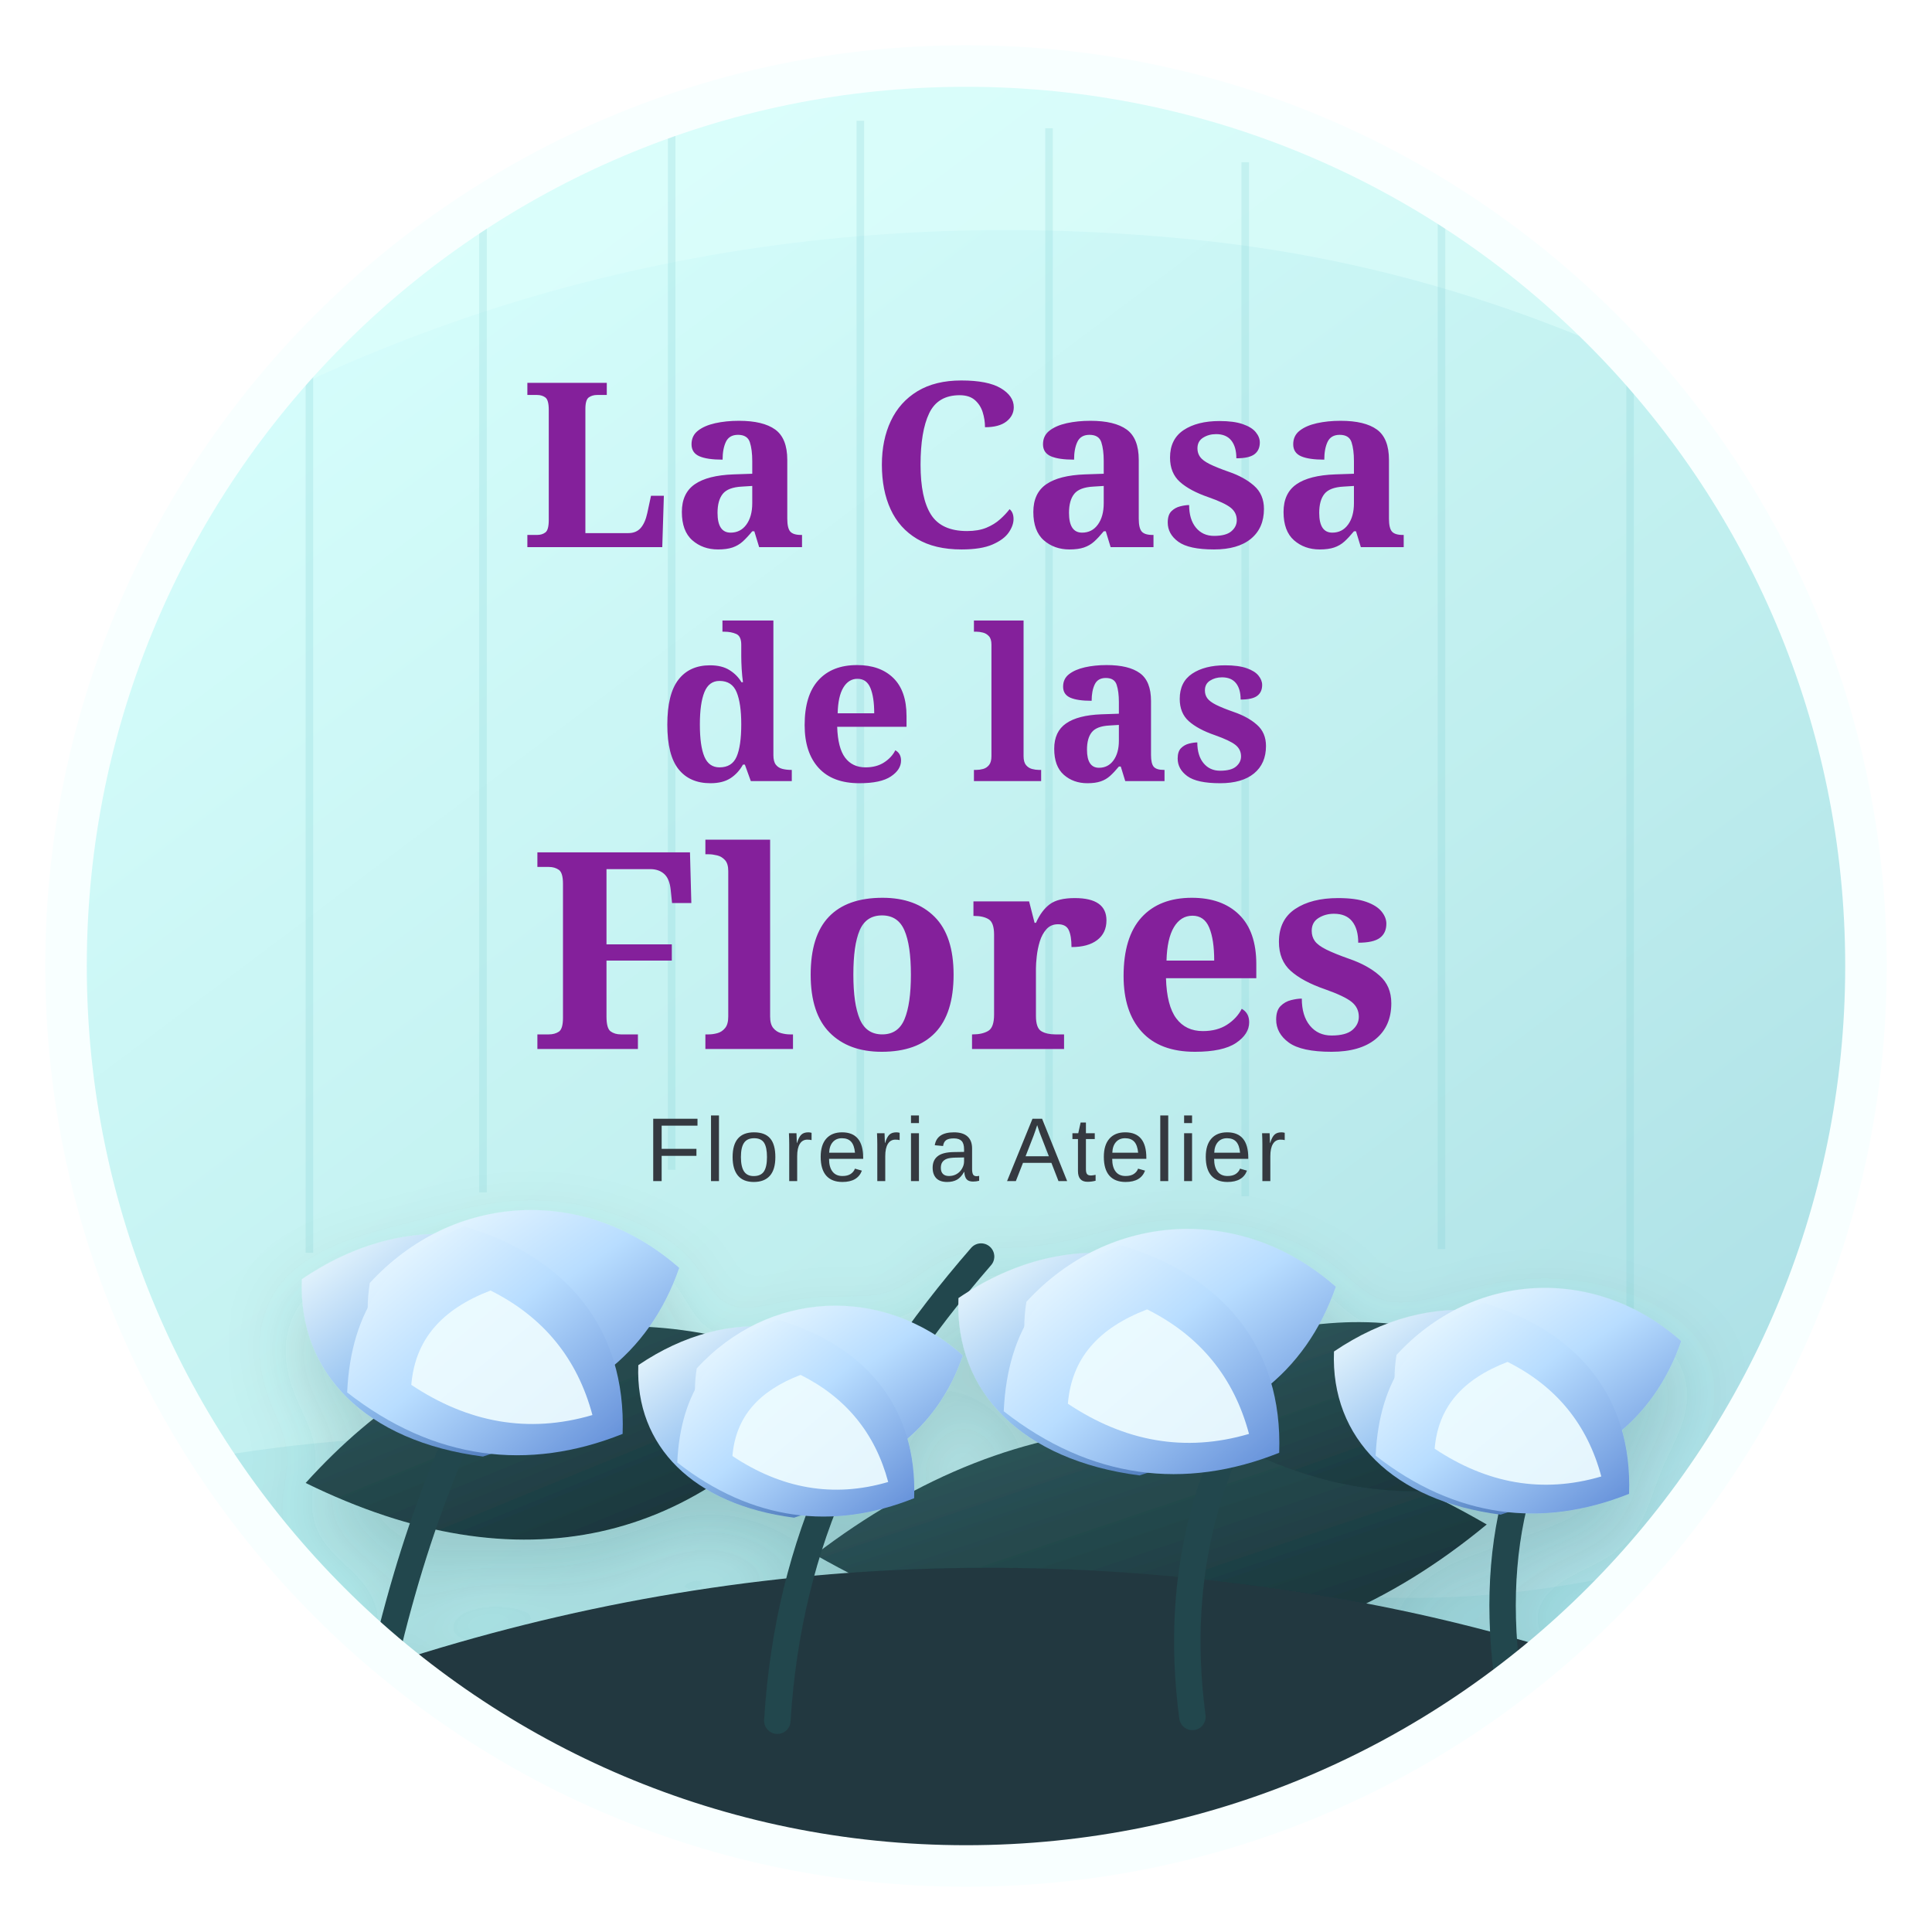
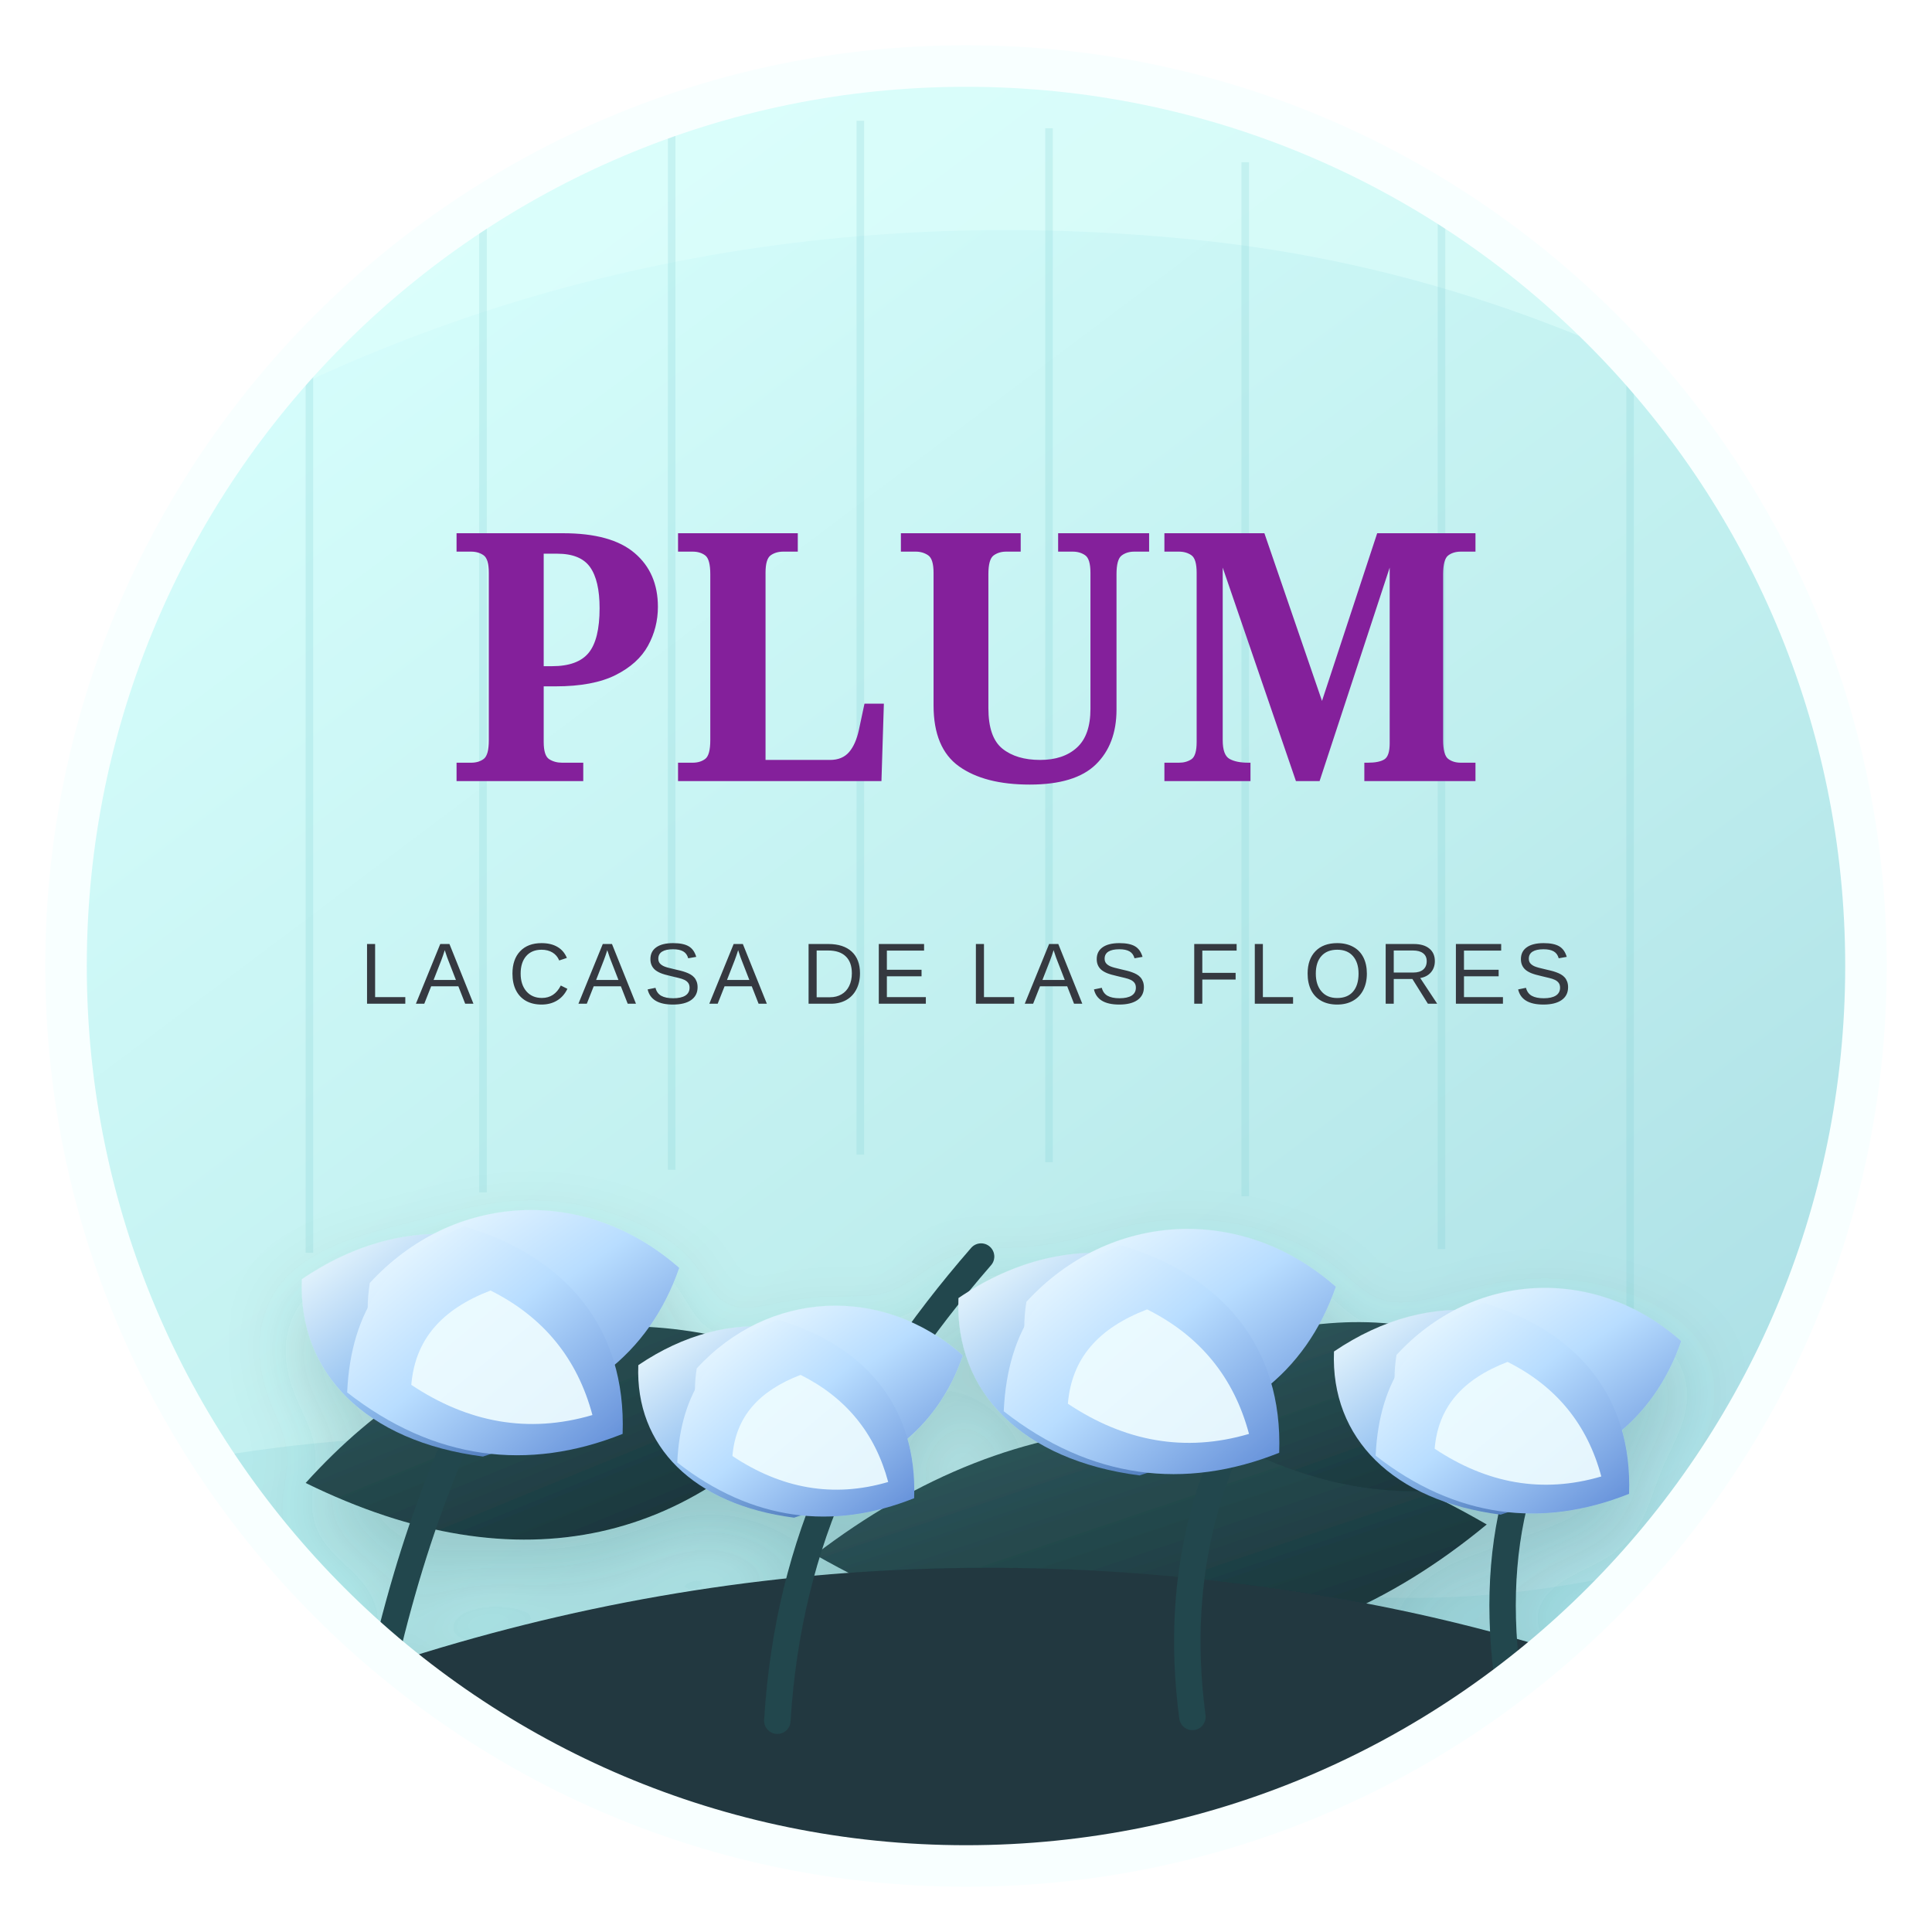
<svg xmlns="http://www.w3.org/2000/svg" viewBox="0 0 512 512" role="img" aria-labelledby="title desc">
  <defs>
    <linearGradient id="aqua" x1="88" x2="420" y1="38" y2="480" gradientUnits="userSpaceOnUse">
      <stop offset="0" stop-color="#d8fffd" />
      <stop offset=".58" stop-color="#bfeeee" />
      <stop offset="1" stop-color="#a8dce4" />
    </linearGradient>
    <linearGradient id="petal" x1="0" x2="1" y1="0" y2="1">
      <stop offset="0" stop-color="#f7ffff" />
      <stop offset=".48" stop-color="#b8ddff" />
      <stop offset="1" stop-color="#608cd7" />
    </linearGradient>
    <linearGradient id="petalDeep" x1="0" x2="1" y1="0" y2="1">
      <stop offset="0" stop-color="#f5ffff" />
      <stop offset=".45" stop-color="#94c1f1" />
      <stop offset="1" stop-color="#315ca5" />
    </linearGradient>
    <linearGradient id="leaf" x1="0" x2="1" y1="0" y2="1">
      <stop offset="0" stop-color="#315c5f" />
      <stop offset="1" stop-color="#142d34" />
    </linearGradient>
    <filter id="softShadow" x="-20%" y="-20%" width="140%" height="150%">
      <feDropShadow dx="0" dy="10" stdDeviation="10" flood-color="#315c5f" flood-opacity=".22" />
    </filter>
    <clipPath id="mark">
      <circle cx="256" cy="256" r="238" />
    </clipPath>
  </defs>
  <circle cx="256" cy="256" r="244" fill="#f8ffff" />
  <g clip-path="url(#mark)">
    <rect width="512" height="512" fill="url(#aqua)" />
    <path fill="#dffffc" opacity=".54" d="M35 126c83-51 176-72 276-63 58 5 111 23 166 55v-99H35v107Z" />
    <path fill="#80cdd6" opacity=".22" d="M-8 402c62-20 122-26 180-18 83 12 147 47 229 38 45-5 82-20 120-43v139H-8V402Z" />
    <g opacity=".22" stroke="#7dcbd0" stroke-width="2">
      <path d="M82 58v274M128 42v274M178 36v274M228 32v274M278 34v274M330 43v274M382 57v274M432 80v274" />
    </g>
    <g filter="url(#softShadow)">
      <path fill="url(#leaf)" d="M81 393c38-42 85-53 139-29-34 45-82 57-139 29Z" />
      <path fill="url(#leaf)" d="M216 412c55-42 114-45 178-8-52 43-111 46-178 8Z" />
      <path fill="url(#leaf)" d="M302 366c50-25 91-20 124 15-42 23-83 18-124-15Z" />
      <path fill="#203941" d="M42 465c93-43 189-58 289-45 55 7 104 22 151 45v64H42v-64Z" />
      <g fill="none" stroke="#24474d" stroke-linecap="round" stroke-width="7">
        <path d="M99 453c8-38 19-72 41-108" />
        <path d="M206 456c3-48 21-85 54-123" />
        <path d="M316 455c-5-38 4-70 25-99" />
        <path d="M402 459c-9-42-2-76 21-102" />
      </g>
      <g transform="translate(74 316)">
        <path fill="url(#petalDeep)" d="M54 70c-31-4-49-22-48-47 28-19 59-15 81 9 0 18-11 31-33 38Z" />
        <path fill="url(#petal)" d="M24 24c22-24 57-26 82-4-8 23-26 37-54 41-22-6-31-18-28-37Z" />
        <path fill="url(#petal)" d="M49 9c27 8 43 27 42 55-25 10-50 7-73-11 1-22 11-36 31-44Z" />
        <path fill="#eefcff" d="M56 26c14 7 23 18 27 33-17 5-33 2-48-8 1-12 8-20 21-25Z" opacity=".92" />
      </g>
      <g transform="translate(164 342) scale(.86)">
        <path fill="url(#petalDeep)" d="M54 70c-31-4-49-22-48-47 28-19 59-15 81 9 0 18-11 31-33 38Z" />
        <path fill="url(#petal)" d="M24 24c22-24 57-26 82-4-8 23-26 37-54 41-22-6-31-18-28-37Z" />
        <path fill="url(#petal)" d="M49 9c27 8 43 27 42 55-25 10-50 7-73-11 1-22 11-36 31-44Z" />
        <path fill="#eefcff" d="M56 26c14 7 23 18 27 33-17 5-33 2-48-8 1-12 8-20 21-25Z" opacity=".92" />
      </g>
      <g transform="translate(248 321)">
        <path fill="url(#petalDeep)" d="M54 70c-31-4-49-22-48-47 28-19 59-15 81 9 0 18-11 31-33 38Z" />
        <path fill="url(#petal)" d="M24 24c22-24 57-26 82-4-8 23-26 37-54 41-22-6-31-18-28-37Z" />
        <path fill="url(#petal)" d="M49 9c27 8 43 27 42 55-25 10-50 7-73-11 1-22 11-36 31-44Z" />
        <path fill="#eefcff" d="M56 26c14 7 23 18 27 33-17 5-33 2-48-8 1-12 8-20 21-25Z" opacity=".92" />
      </g>
      <g transform="translate(348 337) scale(.92)">
        <path fill="url(#petalDeep)" d="M54 70c-31-4-49-22-48-47 28-19 59-15 81 9 0 18-11 31-33 38Z" />
        <path fill="url(#petal)" d="M24 24c22-24 57-26 82-4-8 23-26 37-54 41-22-6-31-18-28-37Z" />
        <path fill="url(#petal)" d="M49 9c27 8 43 27 42 55-25 10-50 7-73-11 1-22 11-36 31-44Z" />
        <path fill="#eefcff" d="M56 26c14 7 23 18 27 33-17 5-33 2-48-8 1-12 8-20 21-25Z" opacity=".92" />
      </g>
    </g>
-     <text x="256" y="145" fill="#84209b" font-family="Cormorant Garamond, Georgia, serif" font-size="61" font-weight="700" text-anchor="middle">La Casa</text>
-     <text x="256" y="207" fill="#84209b" font-family="Cormorant Garamond, Georgia, serif" font-size="56" font-weight="700" text-anchor="middle">de las</text>
-     <text x="256" y="278" fill="#84209b" font-family="Cormorant Garamond, Georgia, serif" font-size="73" font-weight="700" text-anchor="middle">Flores</text>
-     <text x="256" y="313" fill="#353940" font-family="Manrope, Segoe UI, Arial, sans-serif" font-size="24" font-weight="500" letter-spacing="1" text-anchor="middle">Floreria Atelier</text>
+     <text x="256" y="207" fill="#84209b" font-family="Cormorant Garamond, Georgia, serif" font-size="92" font-weight="700" text-anchor="middle">PLUM</text>
+     <text x="256" y="266" fill="#353940" font-family="Manrope, Segoe UI, Arial, sans-serif" font-size="23" font-weight="500" letter-spacing="2" text-anchor="middle">LA CASA DE LAS FLORES</text>
  </g>
  <circle cx="256" cy="256" r="238" fill="none" stroke="#f8ffff" stroke-width="10" />
</svg>
